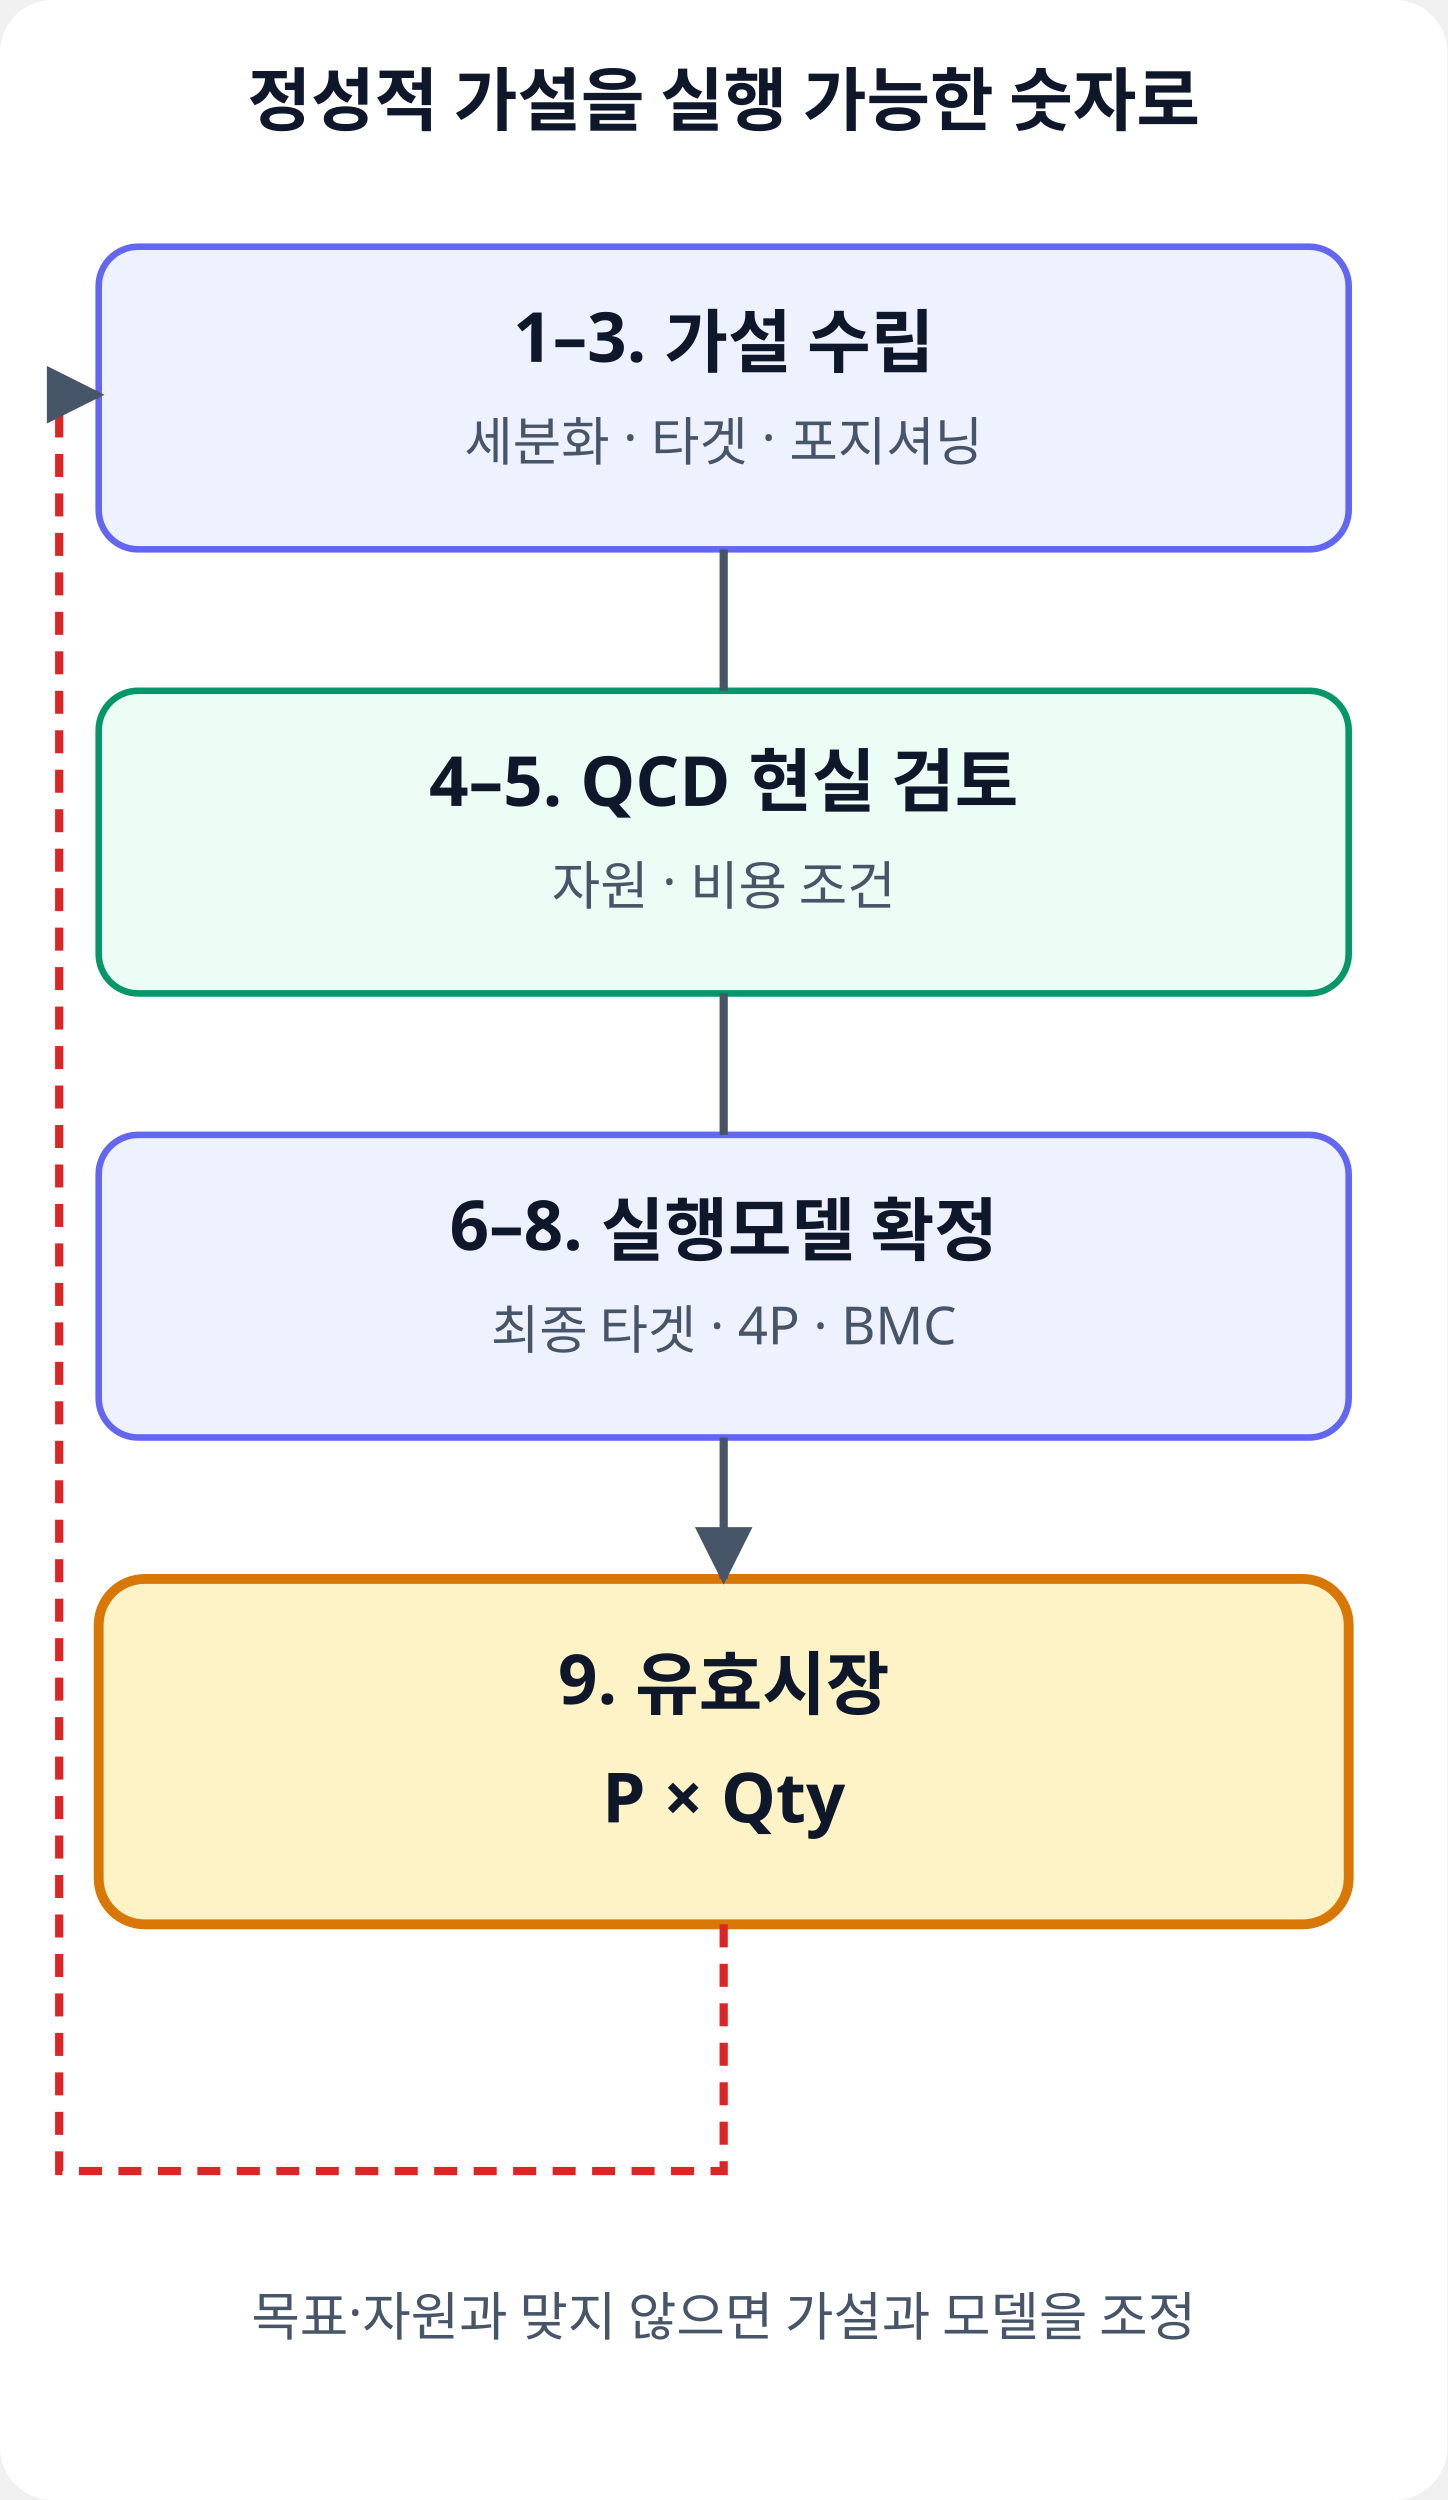
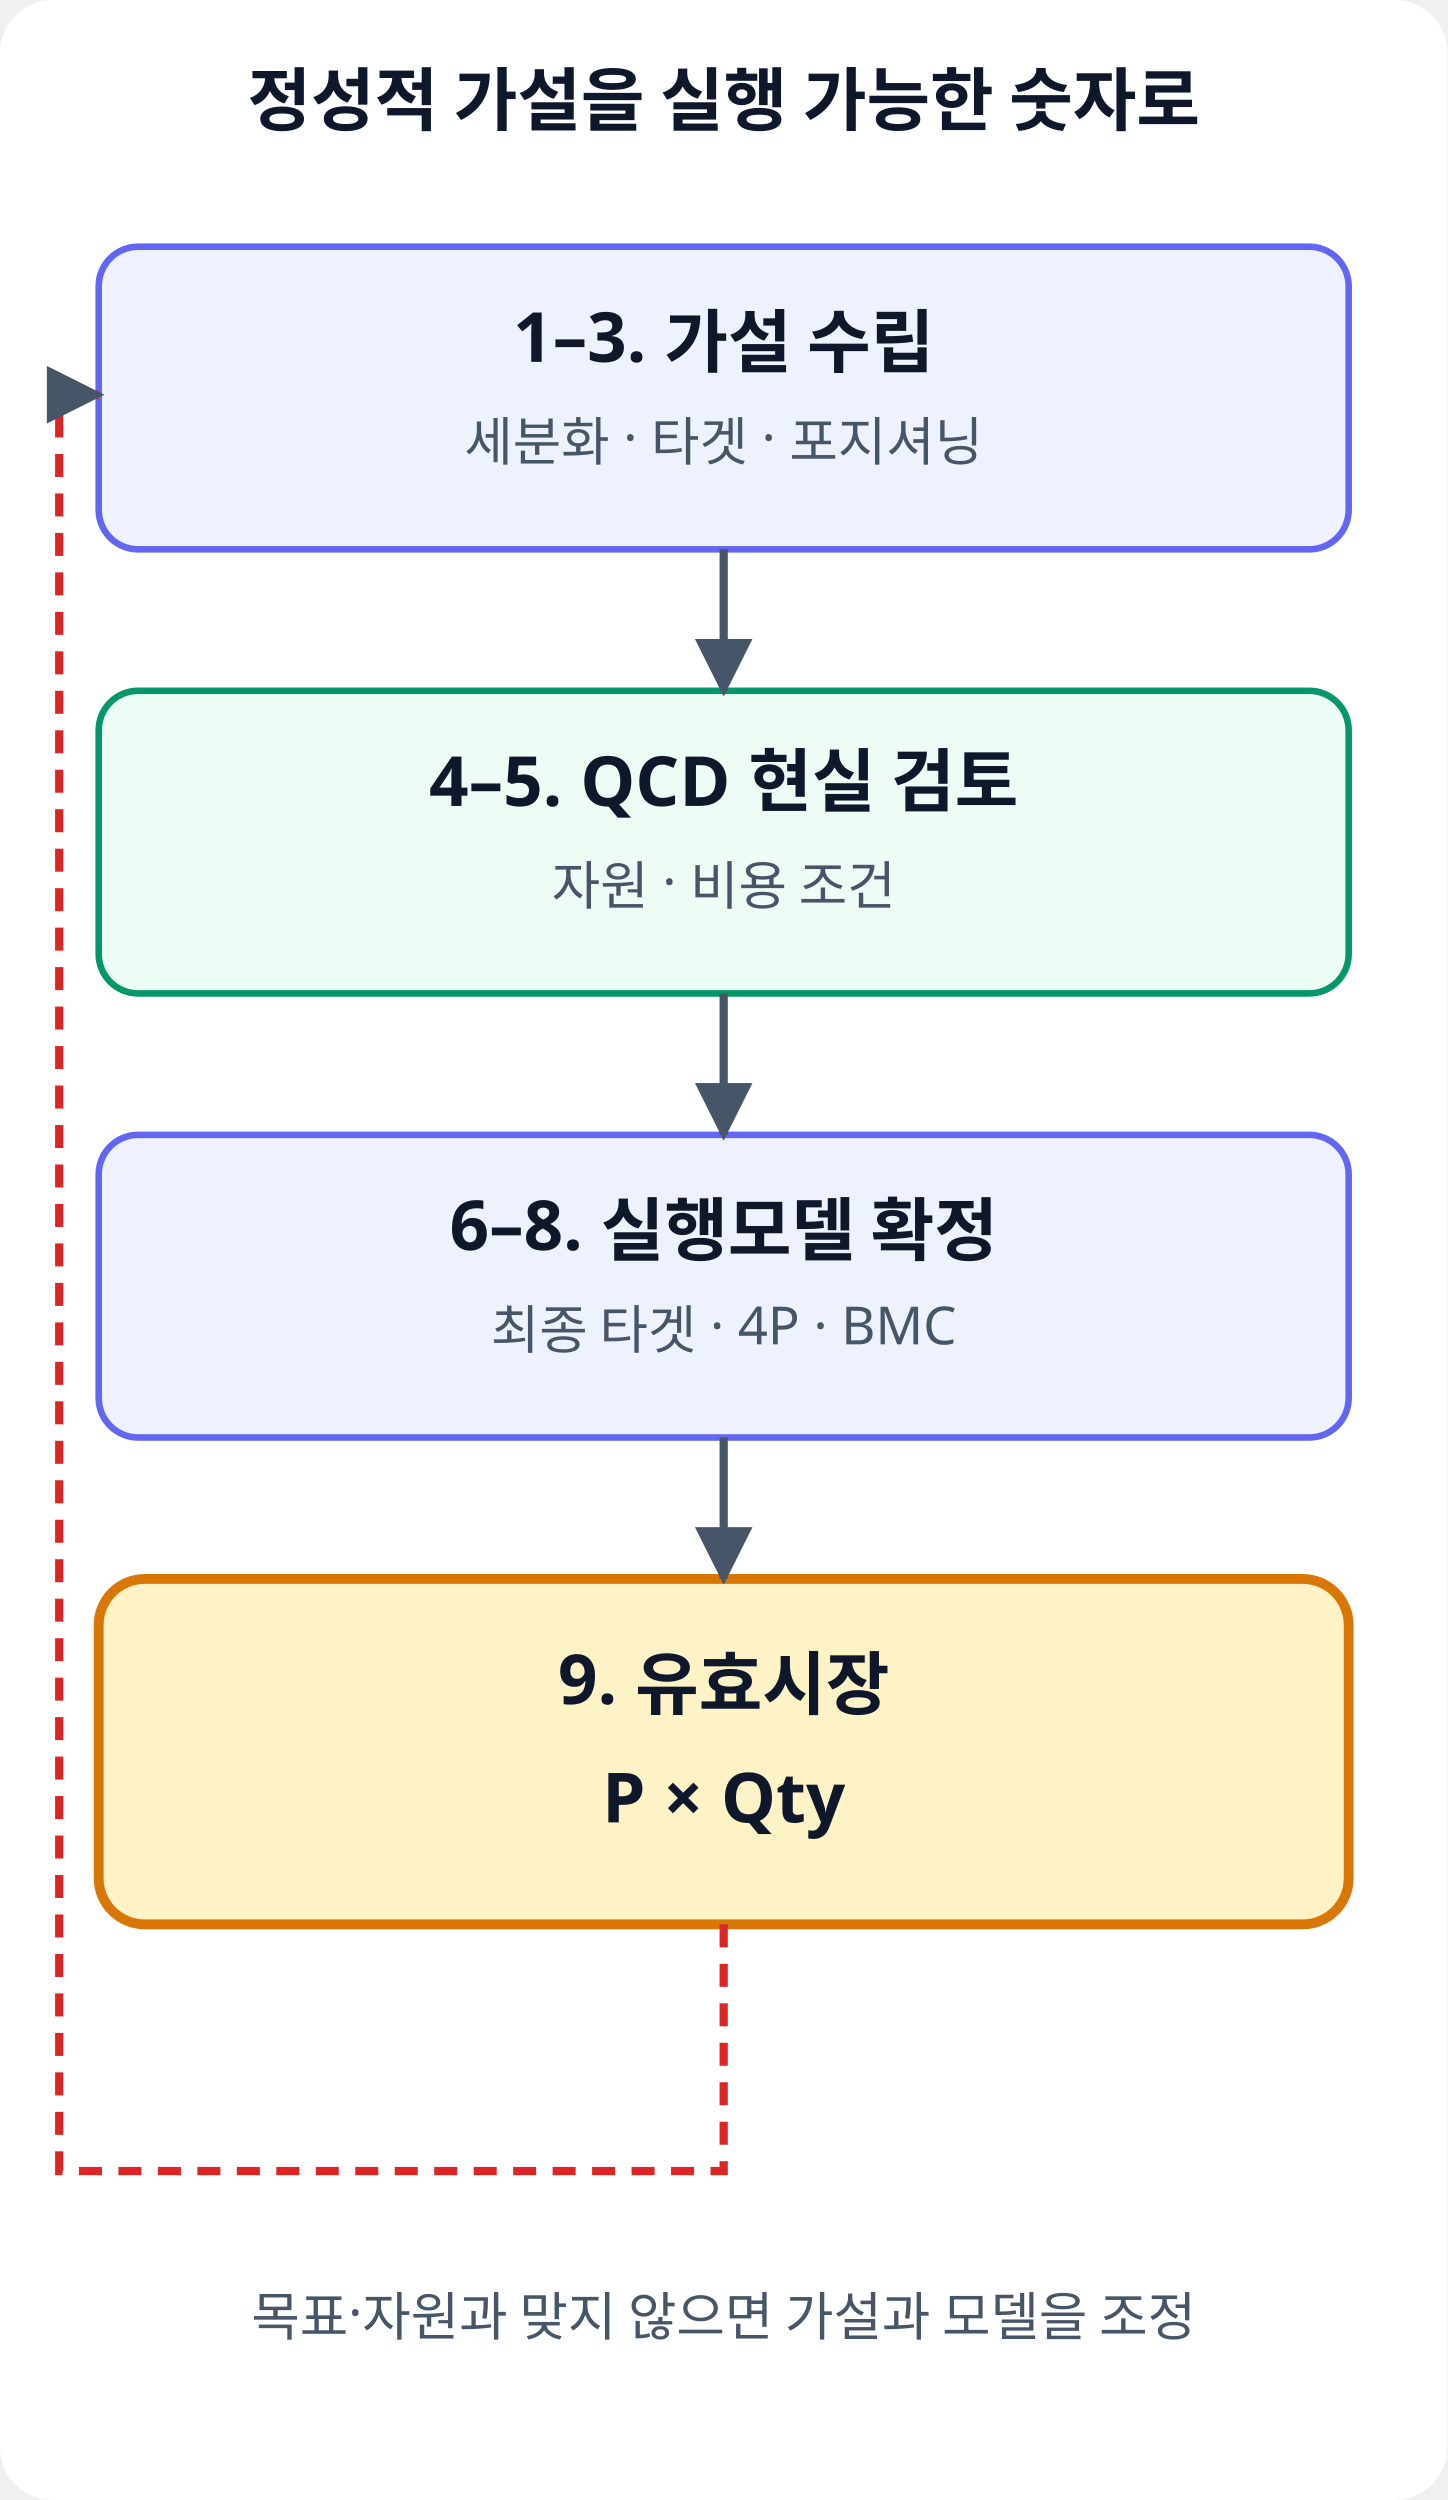
<svg xmlns="http://www.w3.org/2000/svg" viewBox="0 0 440 760" role="img" aria-labelledby="t d">
  <defs>
    <marker id="a" viewBox="0 0 10 10" refX="9" refY="5" markerWidth="7" markerHeight="7" orient="auto">
      <path d="M0 0l10 5-10 5z" fill="#475569" />
    </marker>
  </defs>
  <style>text{font-family:"Malgun Gothic","Noto Sans KR",sans-serif;fill:#0f172a}.h{font-size:21px;font-weight:700}.s{font-size:16px;fill:#475569}.b{fill:#eef2ff;stroke:#6366f1;stroke-width:2}.q{fill:#ecfdf5;stroke:#059669;stroke-width:2}.o{fill:#fef3c7;stroke:#d97706;stroke-width:3}.a{stroke:#475569;stroke-width:2.5;fill:none;marker-end:url(#a)}.r{stroke:#dc2626;stroke-width:2.5;fill:none;stroke-dasharray:7 5;marker-end:url(#a)}</style>
  <rect width="440" height="760" rx="16" fill="#fff" />
  <text class="h" x="220" y="38" text-anchor="middle">정성적 가설을 실행 가능한 숫자로</text>
  <g text-anchor="middle">
    <rect class="b" x="30" y="75" width="380" height="92" rx="12" />
    <text class="h" x="220" y="110">1–3. 가설 수립</text>
    <text class="s" x="220" y="140">세분화 · 타겟 · 포지셔닝</text>
    <rect class="q" x="30" y="210" width="380" height="92" rx="12" />
    <text class="h" x="220" y="245">4–5. QCD 현실 검토</text>
    <text class="s" x="220" y="275">자원 · 비용 조건</text>
    <rect class="b" x="30" y="345" width="380" height="92" rx="12" />
    <text class="h" x="220" y="380">6–8. 실행모델 확정</text>
    <text class="s" x="220" y="410">최종 타겟 · 4P · BMC</text>
    <rect class="o" x="30" y="480" width="380" height="105" rx="14" />
    <text class="h" x="220" y="518">9. 유효시장</text>
    <text class="h" x="220" y="554">P × Qty</text>
  </g>
-   <path class="a" d="M220 167v43M220 302v43M220 437v43" />
+   <path class="a" d="M220 167v43" />
+   <path class="a" d="M220 302v43" />
+   <path class="a" d="M220 437v43" />
  <path class="r" d="M220 585v75H18V120h12" />
  <text class="s" x="220" y="710" text-anchor="middle">목표·자원과 맞지 않으면 가설과 모델을 조정</text>
</svg>
